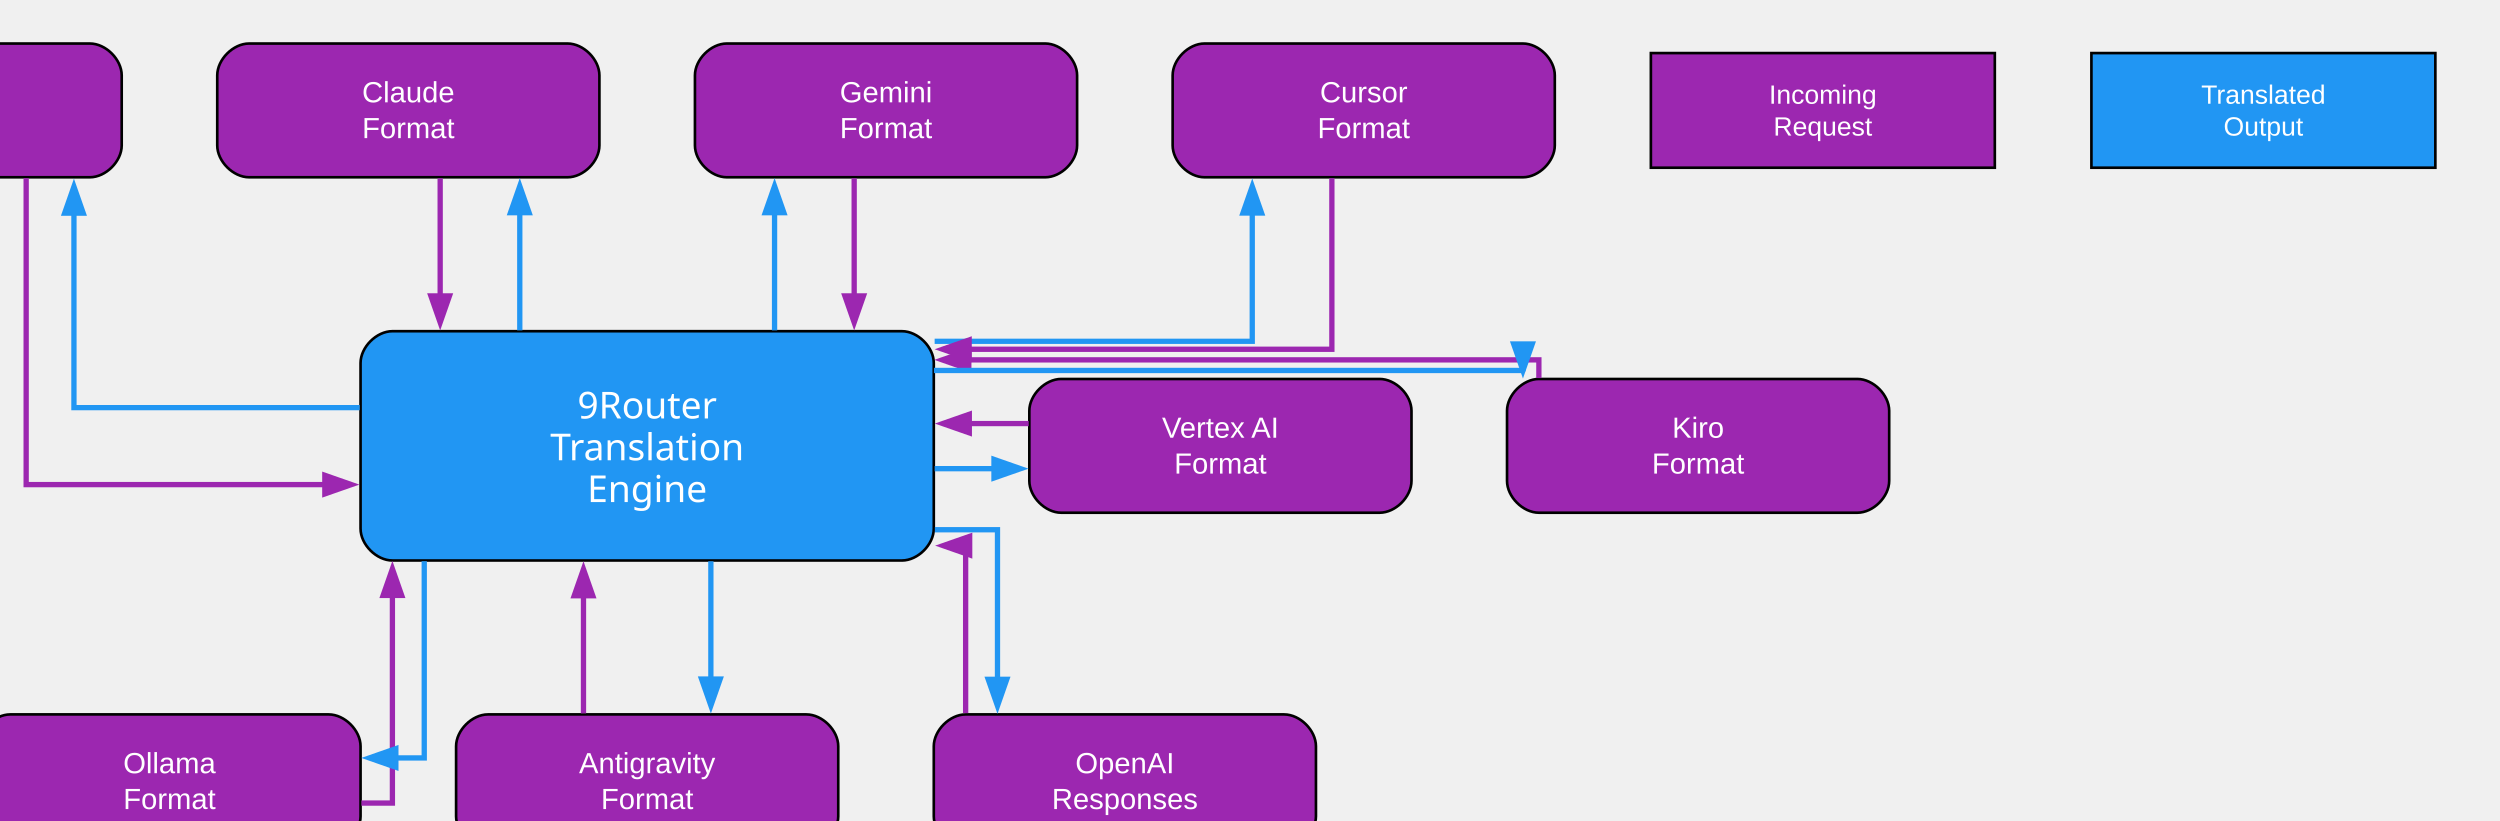
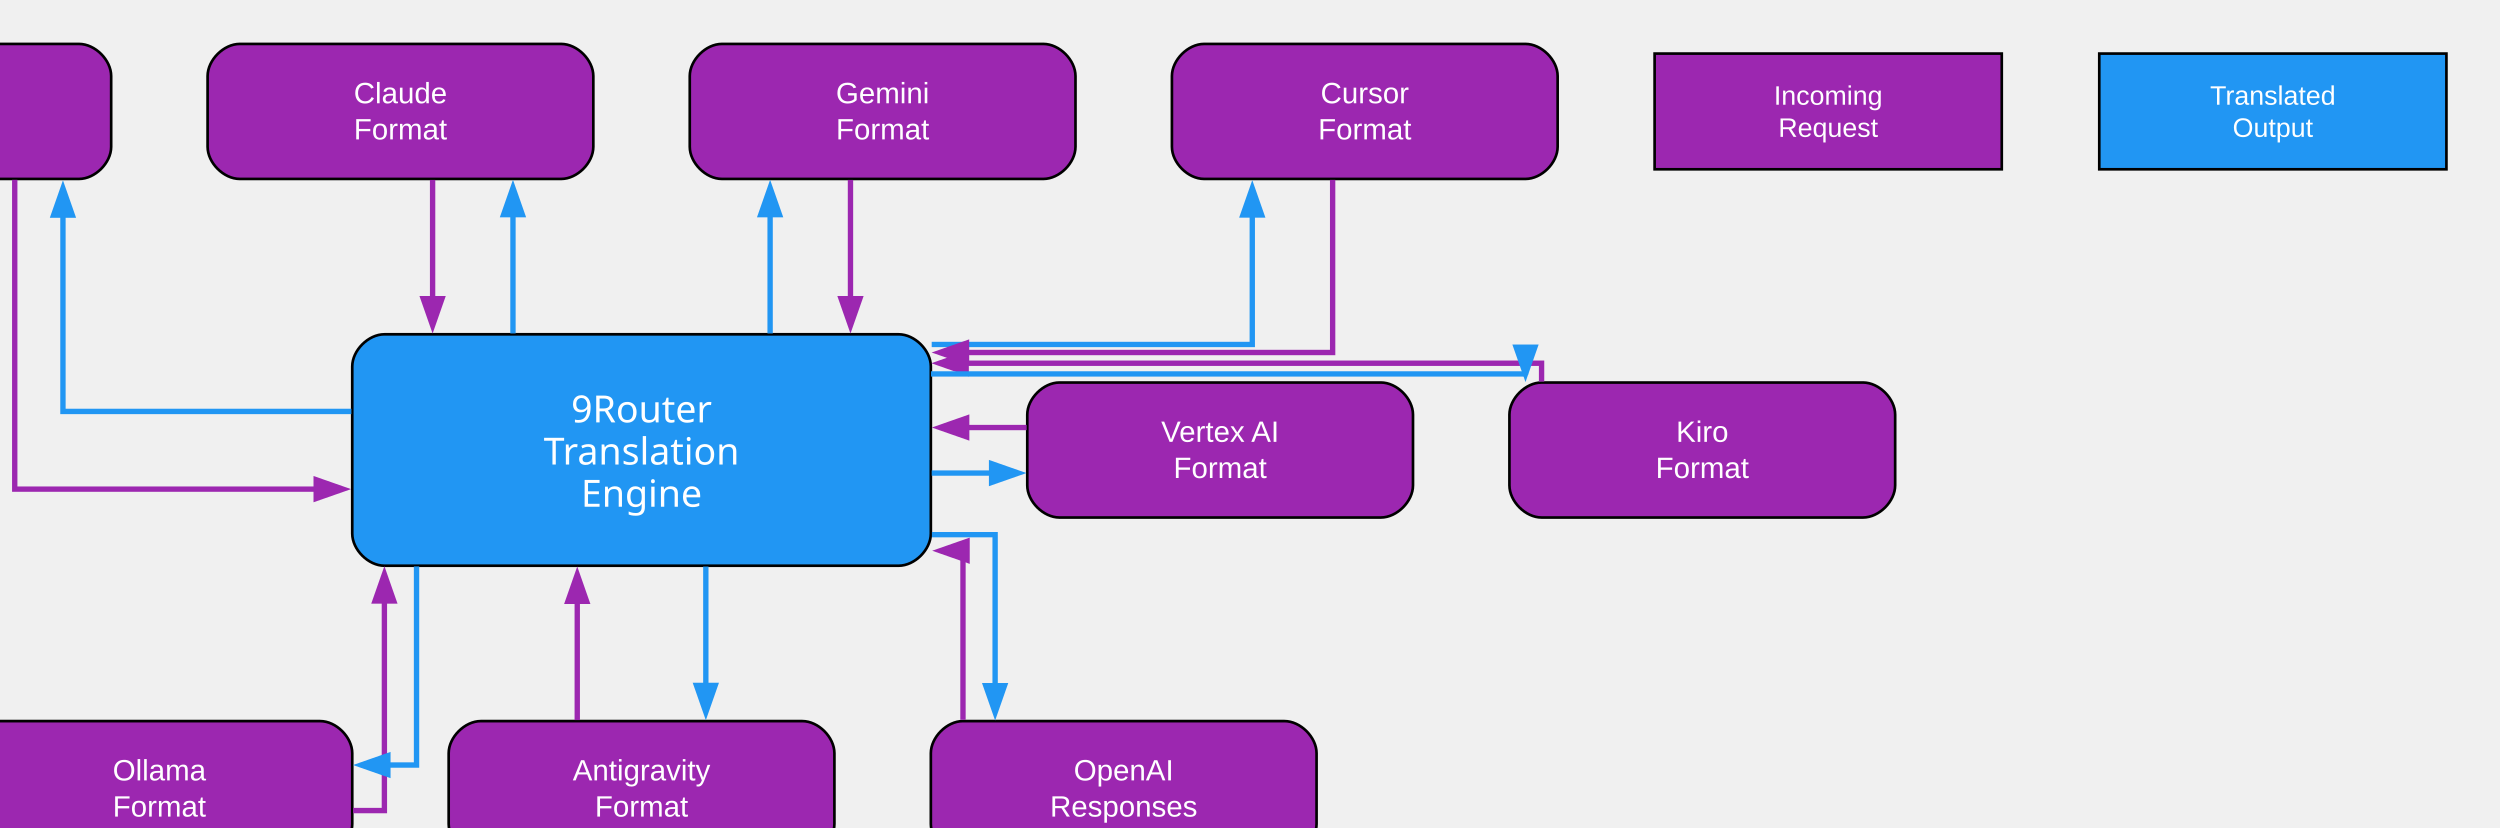
- <svg xmlns="http://www.w3.org/2000/svg" width="1024pt" height="336pt" viewBox="106.5 -12.4 933.3 309.1">
+ <svg xmlns="http://www.w3.org/2000/svg" width="100%" height="auto" viewBox="106.5 -12.4 933.3 309.1">
  <g id="graph0" class="graph" transform="scale(1 1) rotate(0) translate(4 331.7)">
    <text xml:space="preserve" text-anchor="middle" x="507.9" y="-7.2" font-family="Times New Roman,serif" font-size="14.00">9Router - Format Translation System</text>
    <g id="node1" class="node">
      <path fill="#9c27b0" stroke="black" d="M132,-327.7C132,-327.7 12,-327.7 12,-327.7 6,-327.7 0,-321.7 0,-315.7 0,-315.7 0,-289.3 0,-289.3 0,-283.3 6,-277.3 12,-277.3 12,-277.3 132,-277.3 132,-277.3 138,-277.3 144,-283.3 144,-289.3 144,-289.3 144,-315.7 144,-315.7 144,-321.7 138,-327.7 132,-327.7" />
      <text xml:space="preserve" text-anchor="middle" x="72" y="-305.55" font-family="Arial" font-size="11.00" fill="white">OpenAI</text>
      <text xml:space="preserve" text-anchor="middle" x="72" y="-292.05" font-family="Arial" font-size="11.00" fill="white">Format</text>
    </g>
    <g id="node4" class="node">
      <path fill="#2196f3" stroke="black" d="M438,-219.3C438,-219.3 246,-219.3 246,-219.3 240,-219.3 234,-213.3 234,-207.3 234,-207.3 234,-144.9 234,-144.9 234,-138.9 240,-132.9 246,-132.9 246,-132.9 438,-132.9 438,-132.9 444,-132.9 450,-138.9 450,-144.9 450,-144.9 450,-207.3 450,-207.3 450,-213.3 444,-219.3 438,-219.3" />
      <text xml:space="preserve" text-anchor="middle" x="342" y="-186.42" font-family="Arial Bold" font-size="14.00" fill="white">9Router</text>
      <text xml:space="preserve" text-anchor="middle" x="342" y="-170.67" font-family="Arial Bold" font-size="14.00" fill="white">Translation</text>
      <text xml:space="preserve" text-anchor="middle" x="342" y="-154.92" font-family="Arial Bold" font-size="14.00" fill="white">Engine</text>
    </g>
    <g id="edge1" class="edge">
      <path fill="none" stroke="#9c27b0" stroke-width="2" d="M108,-276.97C108,-236.33 108,-161.5 108,-161.5 108,-161.5 220.54,-161.5 220.54,-161.5" />
      <polygon fill="#9c27b0" stroke="#9c27b0" stroke-width="2" points="220.54,-165 230.54,-161.5 220.54,-158 220.54,-165" />
    </g>
    <g id="node2" class="node">
      <path fill="#9c27b0" stroke="black" d="M798,-201.3C798,-201.3 678,-201.3 678,-201.3 672,-201.3 666,-195.3 666,-189.3 666,-189.3 666,-162.9 666,-162.9 666,-156.9 672,-150.9 678,-150.9 678,-150.9 798,-150.9 798,-150.9 804,-150.9 810,-156.9 810,-162.9 810,-162.9 810,-189.3 810,-189.3 810,-195.3 804,-201.3 798,-201.3" />
      <text xml:space="preserve" text-anchor="middle" x="738" y="-179.15" font-family="Arial" font-size="11.00" fill="white">Kiro</text>
      <text xml:space="preserve" text-anchor="middle" x="738" y="-165.65" font-family="Arial" font-size="11.00" fill="white">Format</text>
    </g>
    <g id="edge9" class="edge">
      <path fill="none" stroke="#9c27b0" stroke-width="2" d="M678,-201.63C678,-205.64 678,-208.5 678,-208.5 678,-208.5 463.19,-208.5 463.19,-208.5" />
      <polygon fill="#9c27b0" stroke="#9c27b0" stroke-width="2" points="463.19,-205 453.19,-208.5 463.19,-212 463.19,-205" />
    </g>
    <g id="node3" class="node">
      <path fill="#9c27b0" stroke="black" d="M222,-74.9C222,-74.9 102,-74.9 102,-74.9 96,-74.9 90,-68.9 90,-62.9 90,-62.9 90,-36.5 90,-36.5 90,-30.5 96,-24.5 102,-24.5 102,-24.5 222,-24.5 222,-24.5 228,-24.5 234,-30.5 234,-36.5 234,-36.5 234,-62.9 234,-62.9 234,-68.9 228,-74.9 222,-74.9" />
      <text xml:space="preserve" text-anchor="middle" x="162" y="-52.75" font-family="Arial" font-size="11.00" fill="white">Ollama</text>
      <text xml:space="preserve" text-anchor="middle" x="162" y="-39.25" font-family="Arial" font-size="11.00" fill="white">Format</text>
    </g>
    <g id="edge13" class="edge">
      <path fill="none" stroke="#9c27b0" stroke-width="2" d="M234.32,-41.5C241.39,-41.5 246,-41.5 246,-41.5 246,-41.5 246,-119.74 246,-119.74" />
      <polygon fill="#9c27b0" stroke="#9c27b0" stroke-width="2" points="242.5,-119.74 246,-129.74 249.5,-119.74 242.5,-119.74" />
    </g>
    <g id="edge2" class="edge">
      <path fill="none" stroke="#2196f3" stroke-width="2" d="M233.68,-190.5C179.79,-190.5 126,-190.5 126,-190.5 126,-190.5 126,-263.78 126,-263.78" />
      <polygon fill="#2196f3" stroke="#2196f3" stroke-width="2" points="122.5,-263.78 126,-273.78 129.5,-263.78 122.5,-263.78" />
    </g>
    <g id="edge10" class="edge">
      <path fill="none" stroke="#2196f3" stroke-width="2" d="M450.05,-204.5C546.3,-204.5 672,-204.5 672,-204.5 672,-204.5 672,-204.2 672,-204.2" />
      <polygon fill="#2196f3" stroke="#2196f3" stroke-width="2" points="675.5,-214.49 672,-204.49 668.5,-214.49 675.5,-214.49" />
    </g>
    <g id="edge14" class="edge">
      <path fill="none" stroke="#2196f3" stroke-width="2" d="M258,-132.64C258,-99.14 258,-58.5 258,-58.5 258,-58.5 247.3,-58.5 247.3,-58.5" />
      <polygon fill="#2196f3" stroke="#2196f3" stroke-width="2" points="247.3,-55 237.3,-58.5 247.3,-62 247.3,-55" />
    </g>
    <g id="node5" class="node">
      <path fill="#9c27b0" stroke="black" d="M312,-327.7C312,-327.7 192,-327.7 192,-327.7 186,-327.7 180,-321.7 180,-315.7 180,-315.7 180,-289.3 180,-289.3 180,-283.3 186,-277.3 192,-277.3 192,-277.3 312,-277.3 312,-277.3 318,-277.3 324,-283.3 324,-289.3 324,-289.3 324,-315.7 324,-315.7 324,-321.7 318,-327.7 312,-327.7" />
      <text xml:space="preserve" text-anchor="middle" x="252" y="-305.55" font-family="Arial" font-size="11.00" fill="white">Claude</text>
      <text xml:space="preserve" text-anchor="middle" x="252" y="-292.05" font-family="Arial" font-size="11.00" fill="white">Format</text>
    </g>
    <g id="edge4" class="edge">
      <path fill="none" stroke="#2196f3" stroke-width="2" d="M294,-219.6C294,-219.6 294,-263.97 294,-263.97" />
      <polygon fill="#2196f3" stroke="#2196f3" stroke-width="2" points="290.5,-263.97 294,-273.97 297.5,-263.97 290.5,-263.97" />
    </g>
    <g id="node6" class="node">
      <path fill="#9c27b0" stroke="black" d="M402,-74.9C402,-74.9 282,-74.9 282,-74.9 276,-74.9 270,-68.9 270,-62.9 270,-62.9 270,-36.5 270,-36.5 270,-30.5 276,-24.5 282,-24.5 282,-24.5 402,-24.5 402,-24.5 408,-24.5 414,-30.5 414,-36.5 414,-36.5 414,-62.9 414,-62.9 414,-68.9 408,-74.9 402,-74.9" />
      <text xml:space="preserve" text-anchor="middle" x="342" y="-52.75" font-family="Arial" font-size="11.00" fill="white">Antigravity</text>
      <text xml:space="preserve" text-anchor="middle" x="342" y="-39.25" font-family="Arial" font-size="11.00" fill="white">Format</text>
    </g>
    <g id="edge16" class="edge">
      <path fill="none" stroke="#2196f3" stroke-width="2" d="M366,-132.6C366,-132.6 366,-88.23 366,-88.23" />
      <polygon fill="#2196f3" stroke="#2196f3" stroke-width="2" points="369.5,-88.23 366,-78.23 362.5,-88.23 369.5,-88.23" />
    </g>
    <g id="node7" class="node">
      <path fill="#9c27b0" stroke="black" d="M492,-327.7C492,-327.7 372,-327.7 372,-327.7 366,-327.7 360,-321.7 360,-315.7 360,-315.7 360,-289.3 360,-289.3 360,-283.3 366,-277.3 372,-277.3 372,-277.3 492,-277.3 492,-277.3 498,-277.3 504,-283.3 504,-289.3 504,-289.3 504,-315.7 504,-315.7 504,-321.7 498,-327.7 492,-327.7" />
      <text xml:space="preserve" text-anchor="middle" x="432" y="-305.55" font-family="Arial" font-size="11.00" fill="white">Gemini</text>
      <text xml:space="preserve" text-anchor="middle" x="432" y="-292.05" font-family="Arial" font-size="11.00" fill="white">Format</text>
    </g>
    <g id="edge6" class="edge">
      <path fill="none" stroke="#2196f3" stroke-width="2" d="M390,-219.6C390,-219.6 390,-263.97 390,-263.97" />
      <polygon fill="#2196f3" stroke="#2196f3" stroke-width="2" points="386.5,-263.97 390,-273.97 393.5,-263.97 386.5,-263.97" />
    </g>
    <g id="node8" class="node">
      <path fill="#9c27b0" stroke="black" d="M618,-201.3C618,-201.3 498,-201.3 498,-201.3 492,-201.3 486,-195.3 486,-189.3 486,-189.3 486,-162.9 486,-162.9 486,-156.9 492,-150.9 498,-150.9 498,-150.9 618,-150.9 618,-150.9 624,-150.9 630,-156.9 630,-162.9 630,-162.9 630,-189.3 630,-189.3 630,-195.3 624,-201.3 618,-201.3" />
      <text xml:space="preserve" text-anchor="middle" x="558" y="-179.15" font-family="Arial" font-size="11.00" fill="white">Vertex AI</text>
      <text xml:space="preserve" text-anchor="middle" x="558" y="-165.65" font-family="Arial" font-size="11.00" fill="white">Format</text>
    </g>
    <g id="edge12" class="edge">
      <path fill="none" stroke="#2196f3" stroke-width="2" d="M450.32,-167.5C450.32,-167.5 472.68,-167.5 472.68,-167.5" />
      <polygon fill="#2196f3" stroke="#2196f3" stroke-width="2" points="472.68,-171 482.68,-167.5 472.68,-164 472.68,-171" />
    </g>
    <g id="node9" class="node">
      <path fill="#9c27b0" stroke="black" d="M582,-74.9C582,-74.9 462,-74.9 462,-74.9 456,-74.9 450,-68.9 450,-62.9 450,-62.9 450,-36.5 450,-36.5 450,-30.5 456,-24.5 462,-24.5 462,-24.5 582,-24.5 582,-24.5 588,-24.5 594,-30.5 594,-36.5 594,-36.5 594,-62.9 594,-62.9 594,-68.9 588,-74.9 582,-74.9" />
      <text xml:space="preserve" text-anchor="middle" x="522" y="-52.75" font-family="Arial" font-size="11.00" fill="white">OpenAI</text>
      <text xml:space="preserve" text-anchor="middle" x="522" y="-39.25" font-family="Arial" font-size="11.00" fill="white">Responses</text>
    </g>
    <g id="edge18" class="edge">
      <path fill="none" stroke="#2196f3" stroke-width="2" d="M450.4,-144.5C464.41,-144.5 474,-144.5 474,-144.5 474,-144.5 474,-88.13 474,-88.13" />
      <polygon fill="#2196f3" stroke="#2196f3" stroke-width="2" points="477.5,-88.13 474,-78.13 470.5,-88.13 477.5,-88.13" />
    </g>
    <g id="node10" class="node">
      <path fill="#9c27b0" stroke="black" d="M672,-327.7C672,-327.7 552,-327.7 552,-327.7 546,-327.7 540,-321.7 540,-315.7 540,-315.7 540,-289.3 540,-289.3 540,-283.3 546,-277.3 552,-277.3 552,-277.3 672,-277.3 672,-277.3 678,-277.3 684,-283.3 684,-289.3 684,-289.3 684,-315.7 684,-315.7 684,-321.7 678,-327.7 672,-327.7" />
      <text xml:space="preserve" text-anchor="middle" x="612" y="-305.55" font-family="Arial" font-size="11.00" fill="white">Cursor</text>
      <text xml:space="preserve" text-anchor="middle" x="612" y="-292.05" font-family="Arial" font-size="11.00" fill="white">Format</text>
    </g>
    <g id="edge8" class="edge">
      <path fill="none" stroke="#2196f3" stroke-width="2" d="M450.32,-215.5C509.15,-215.5 570,-215.5 570,-215.5 570,-215.5 570,-263.84 570,-263.84" />
      <polygon fill="#2196f3" stroke="#2196f3" stroke-width="2" points="566.5,-263.84 570,-273.84 573.5,-263.84 566.5,-263.84" />
    </g>
    <g id="edge3" class="edge">
      <path fill="none" stroke="#9c27b0" stroke-width="2" d="M264,-276.92C264,-276.92 264,-232.59 264,-232.59" />
      <polygon fill="#9c27b0" stroke="#9c27b0" stroke-width="2" points="267.5,-232.59 264,-222.59 260.5,-232.59 267.5,-232.59" />
    </g>
    <g id="edge15" class="edge">
      <path fill="none" stroke="#9c27b0" stroke-width="2" d="M318,-75.28C318,-75.28 318,-119.61 318,-119.61" />
      <polygon fill="#9c27b0" stroke="#9c27b0" stroke-width="2" points="314.5,-119.61 318,-129.61 321.5,-119.61 314.5,-119.61" />
    </g>
    <g id="edge5" class="edge">
      <path fill="none" stroke="#9c27b0" stroke-width="2" d="M420,-276.92C420,-276.92 420,-232.59 420,-232.59" />
      <polygon fill="#9c27b0" stroke="#9c27b0" stroke-width="2" points="423.5,-232.59 420,-222.59 416.5,-232.59 423.5,-232.59" />
    </g>
    <g id="edge11" class="edge">
      <path fill="none" stroke="#9c27b0" stroke-width="2" d="M485.77,-184.5C485.77,-184.5 463.38,-184.5 463.38,-184.5" />
      <polygon fill="#9c27b0" stroke="#9c27b0" stroke-width="2" points="463.38,-181 453.38,-184.5 463.38,-188 463.38,-181" />
    </g>
    <g id="edge17" class="edge">
      <path fill="none" stroke="#9c27b0" stroke-width="2" d="M462,-75.38C462,-101.61 462,-138.5 462,-138.5 462,-138.5 460.85,-138.5 460.85,-138.5" />
      <polygon fill="#9c27b0" stroke="#9c27b0" stroke-width="2" points="463.52,-135 453.52,-138.5 463.52,-142 463.52,-135" />
    </g>
    <g id="edge7" class="edge">
      <path fill="none" stroke="#9c27b0" stroke-width="2" d="M600,-276.95C600,-250.34 600,-212.5 600,-212.5 600,-212.5 463.32,-212.5 463.32,-212.5" />
      <polygon fill="#9c27b0" stroke="#9c27b0" stroke-width="2" points="463.32,-209 453.32,-212.5 463.32,-216 463.32,-209" />
    </g>
    <g id="node11" class="node">
      <polygon fill="#9c27b0" stroke="black" points="849.8,-324.1 720.2,-324.1 720.2,-280.9 849.8,-280.9 849.8,-324.1" />
      <text xml:space="preserve" text-anchor="middle" x="785" y="-305" font-family="Arial" font-size="10.00" fill="white">Incoming</text>
      <text xml:space="preserve" text-anchor="middle" x="785" y="-293" font-family="Arial" font-size="10.00" fill="white">Request</text>
    </g>
    <g id="node12" class="node">
      <polygon fill="#2196f3" stroke="black" points="1015.8,-324.1 886.2,-324.1 886.2,-280.9 1015.8,-280.9 1015.8,-324.1" />
      <text xml:space="preserve" text-anchor="middle" x="951" y="-305" font-family="Arial" font-size="10.00" fill="white">Translated</text>
      <text xml:space="preserve" text-anchor="middle" x="951" y="-293" font-family="Arial" font-size="10.00" fill="white">Output</text>
    </g>
  </g>
</svg>
